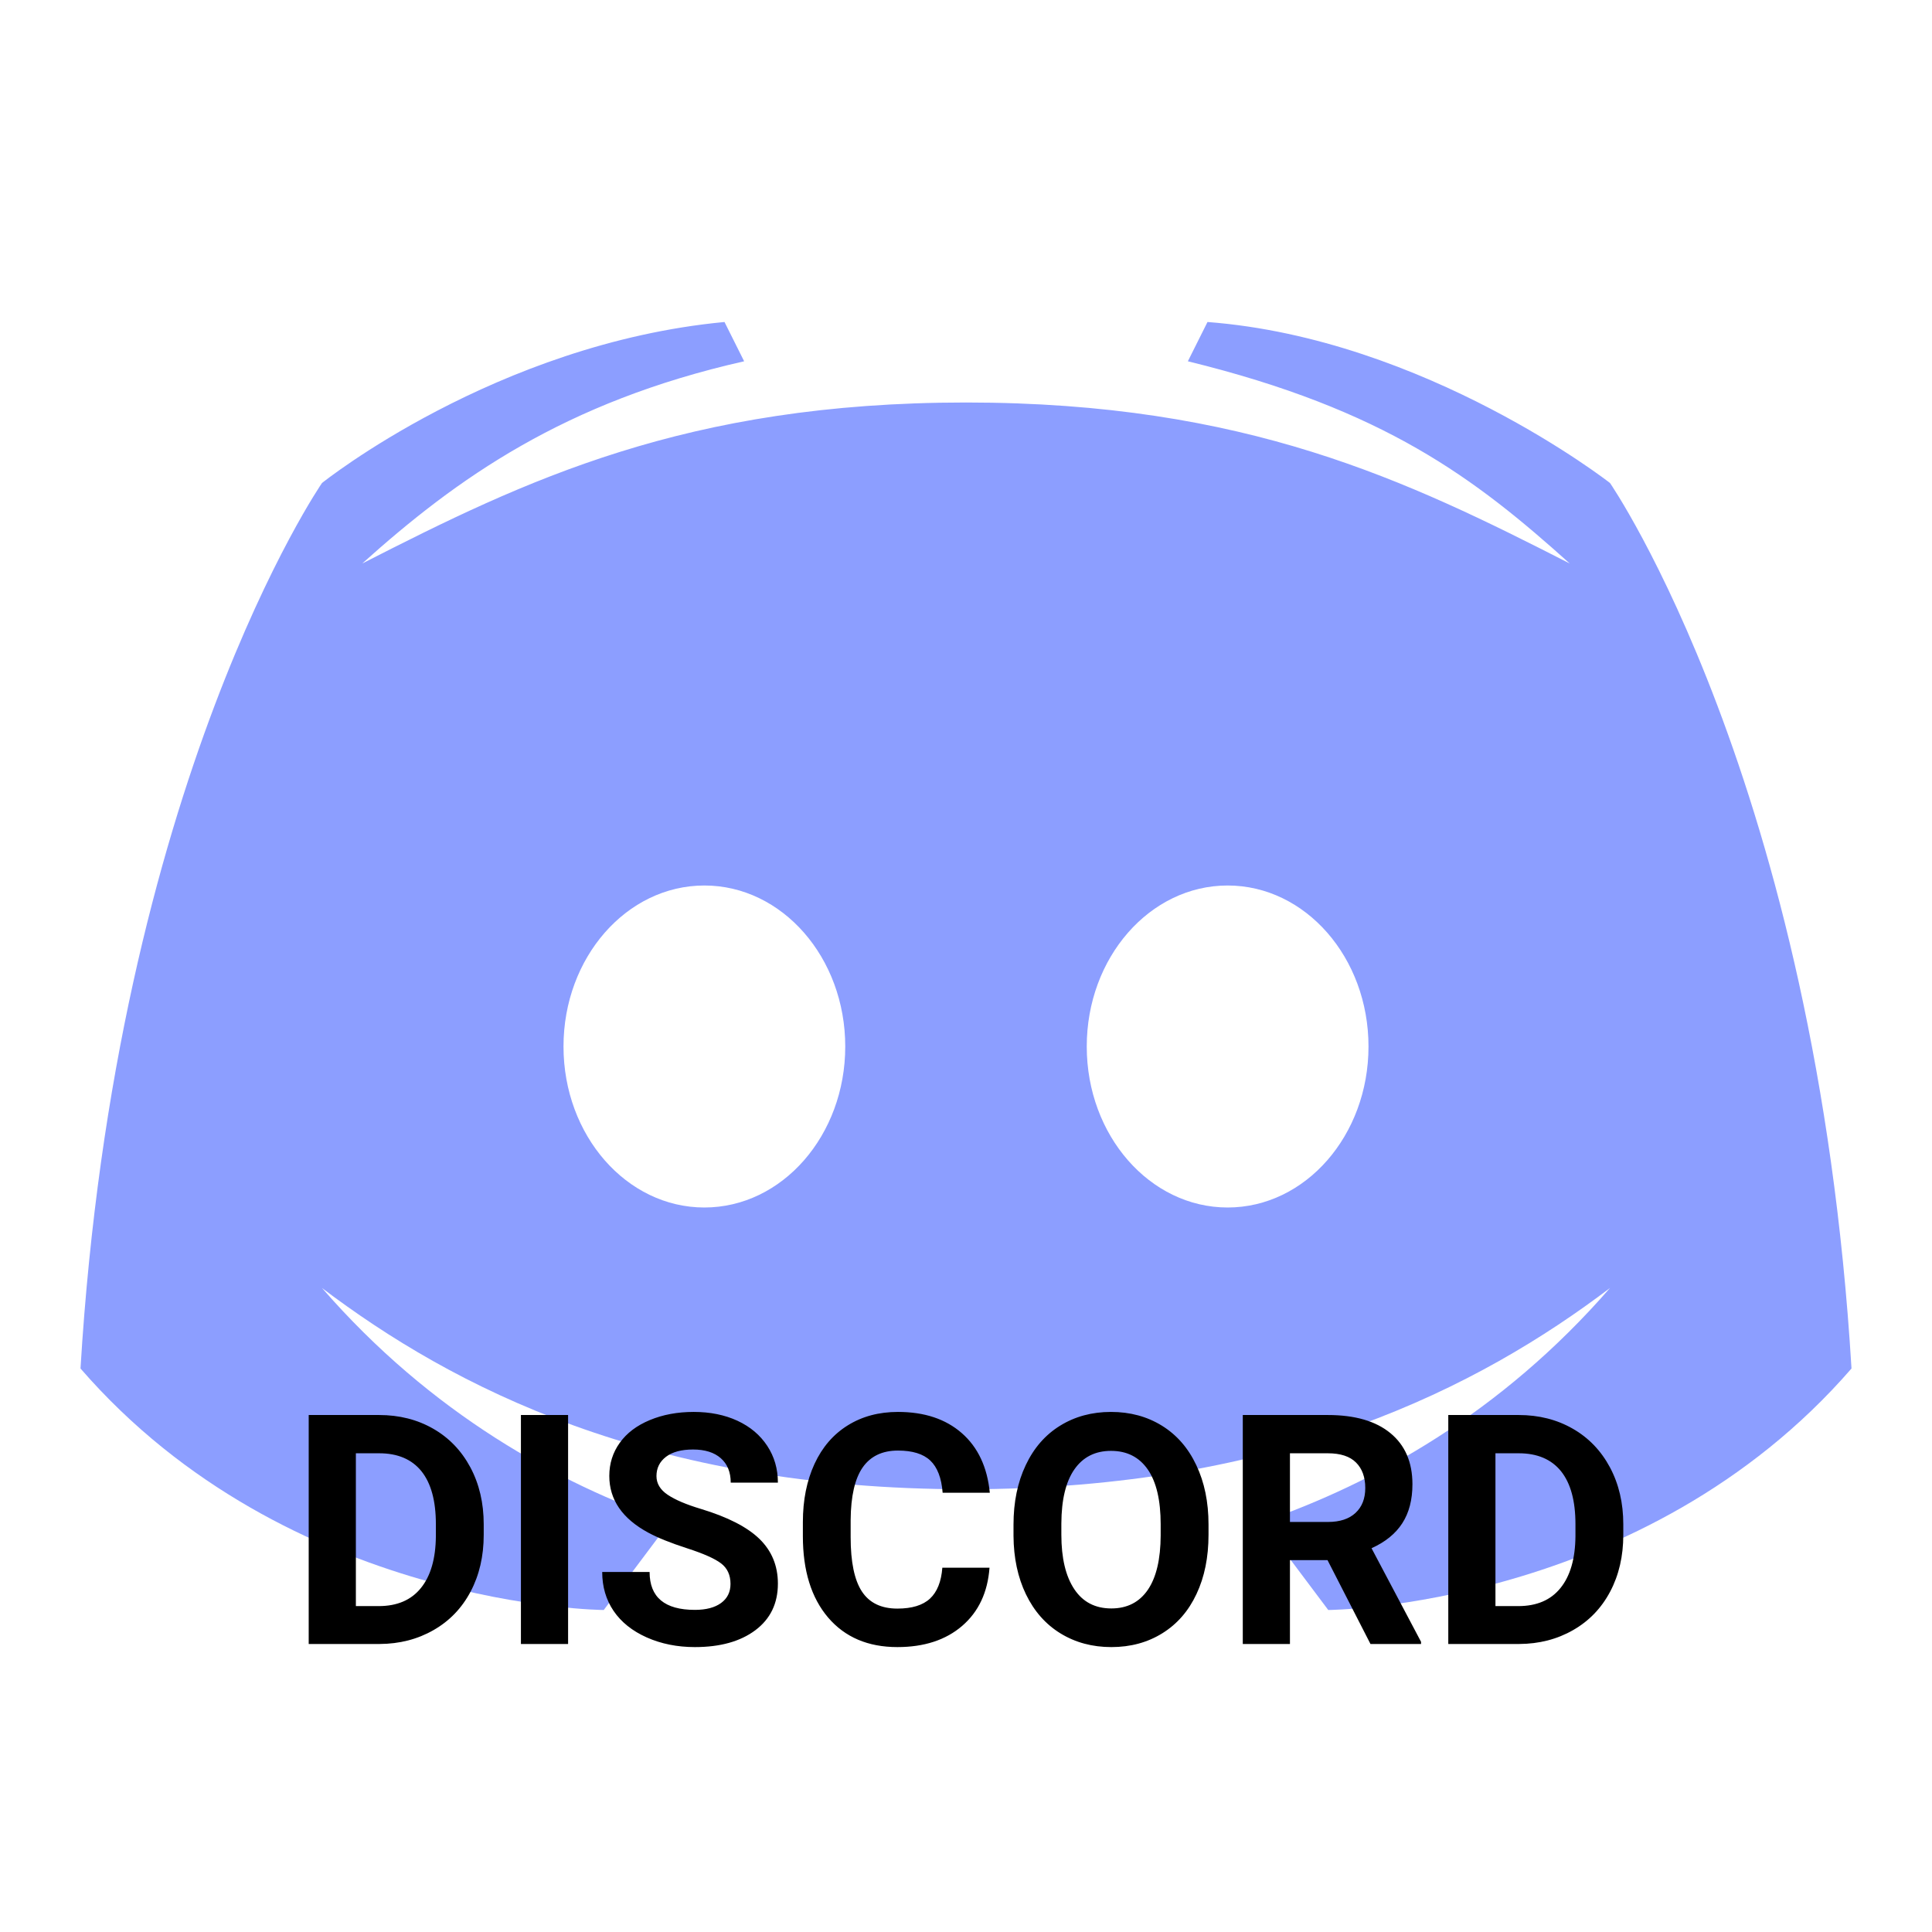
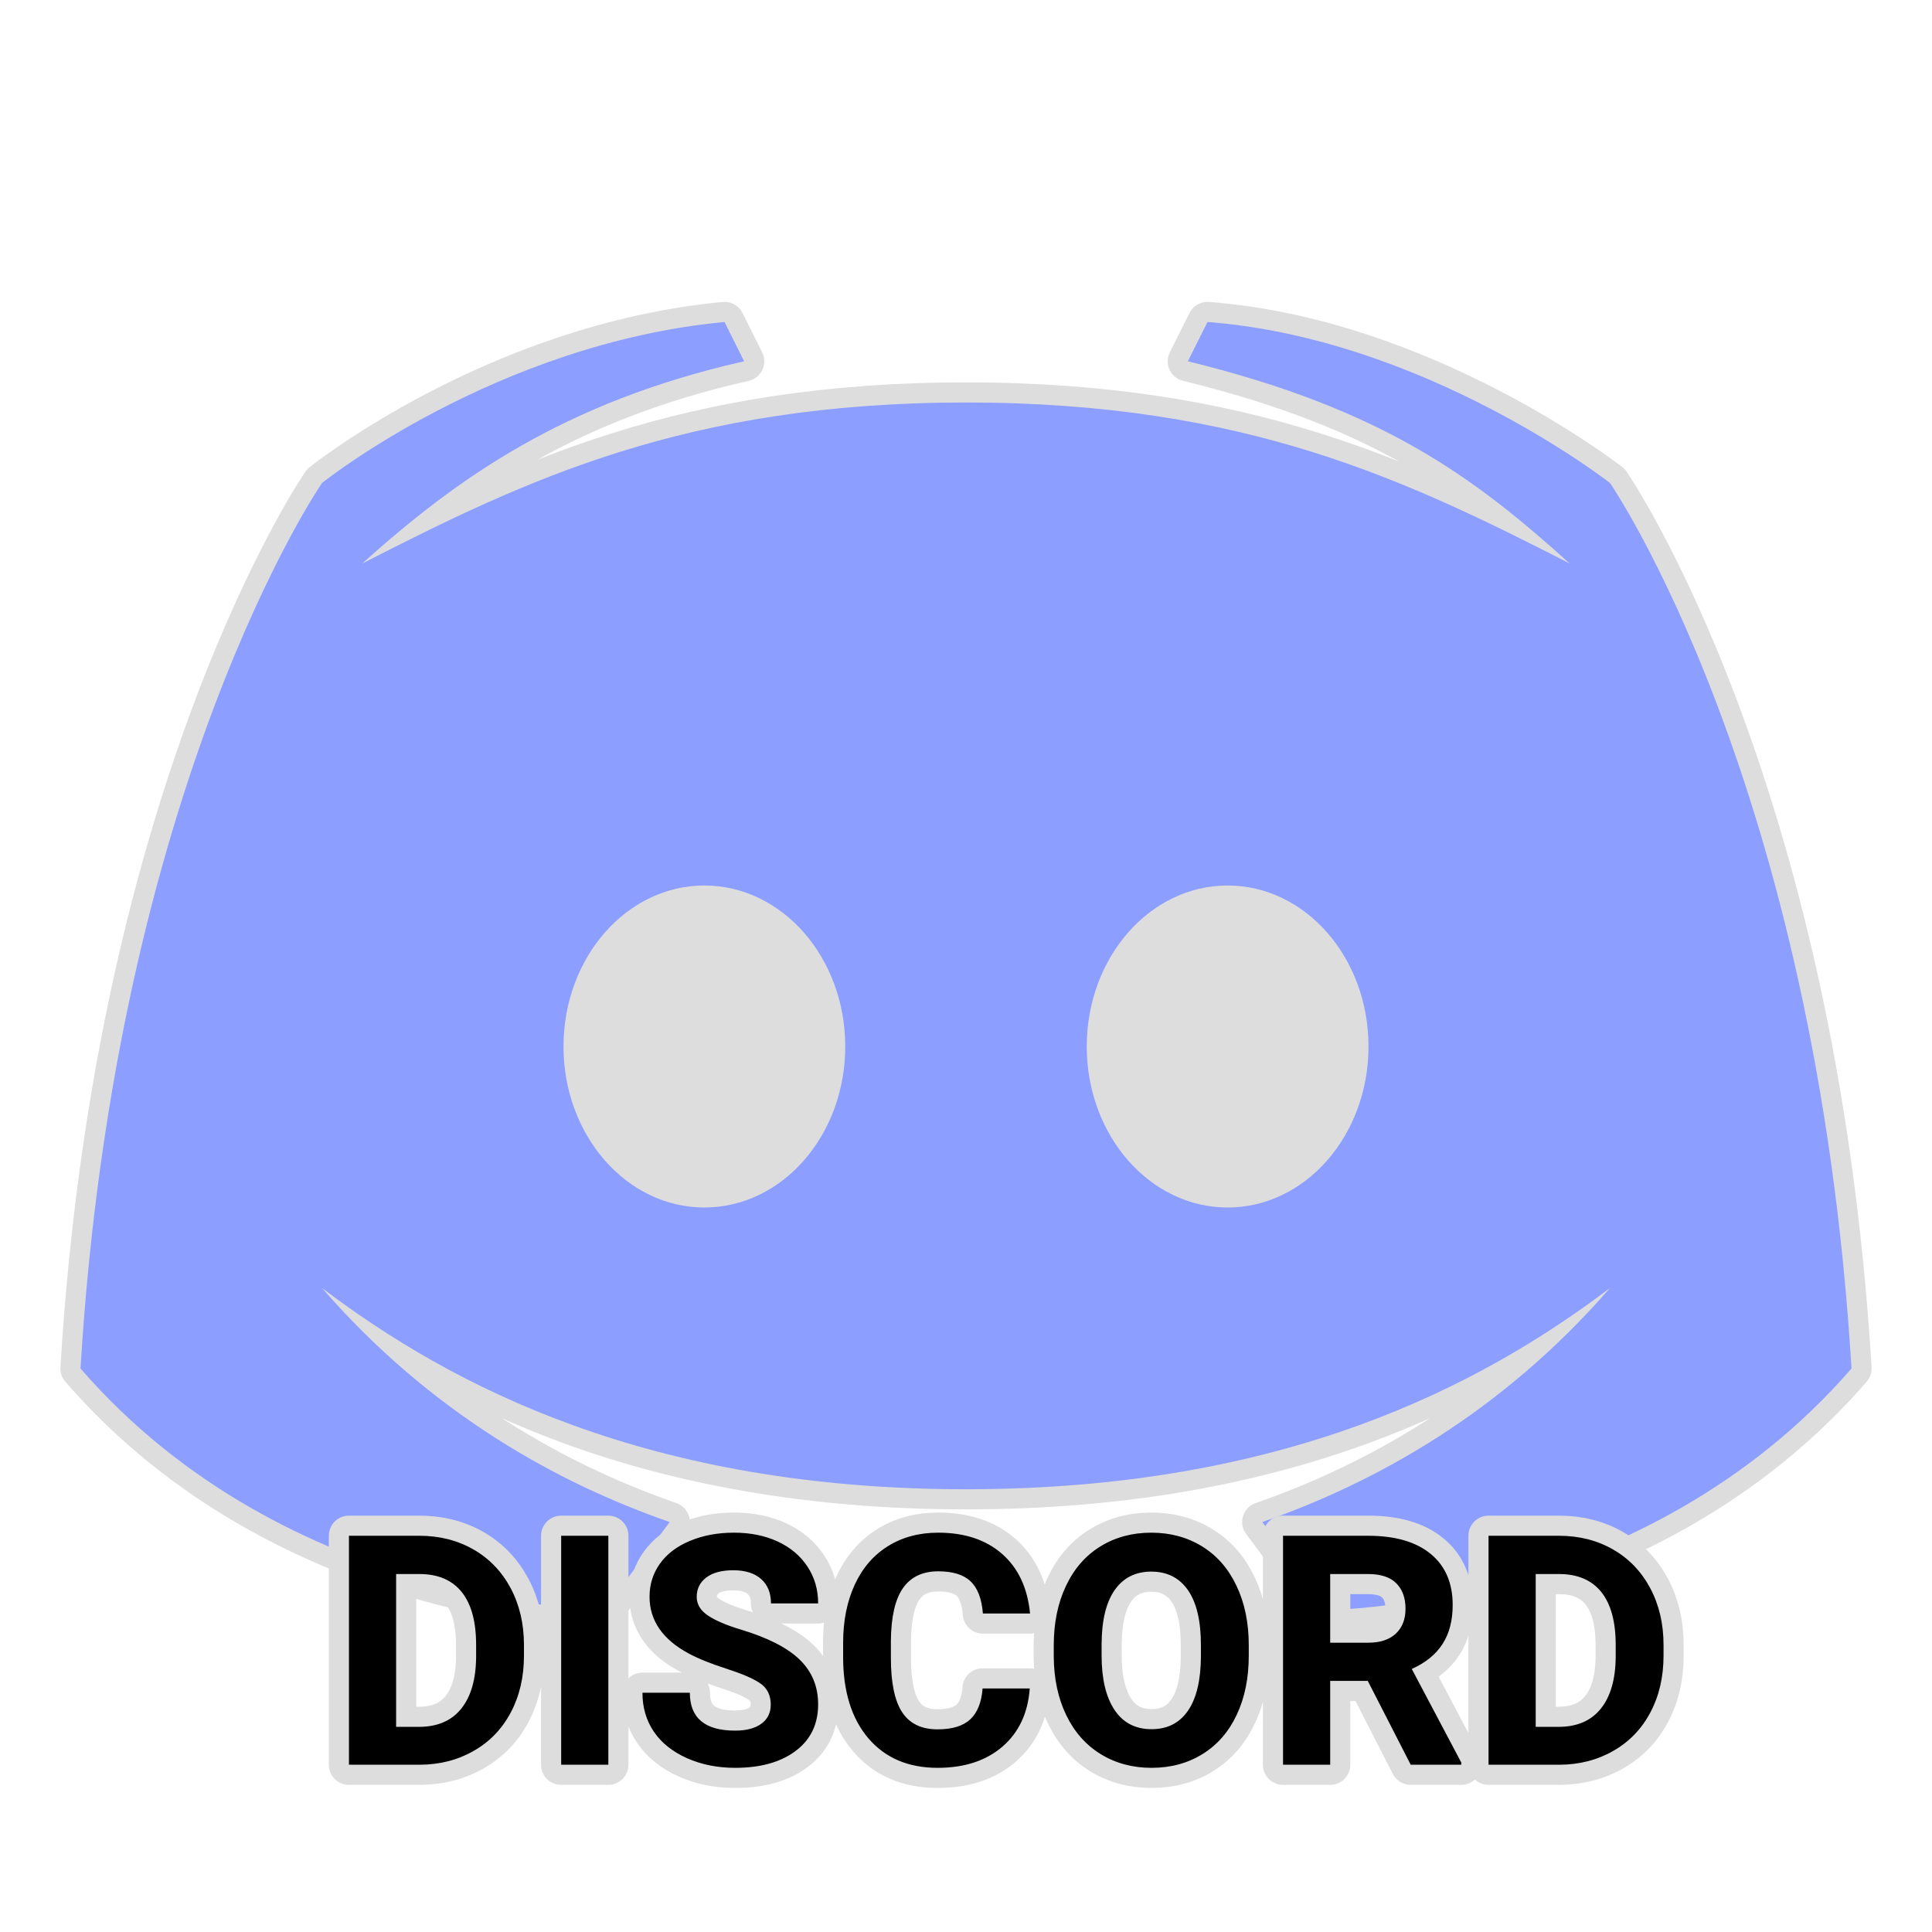
<svg xmlns="http://www.w3.org/2000/svg" viewBox="0,0,256,256" width="240px" height="240px" fill-rule="nonzero">
-   <g fill-opacity="0" fill="#dddddd" fill-rule="nonzero" stroke="none" stroke-width="1" stroke-linecap="butt" stroke-linejoin="miter" stroke-miterlimit="10" stroke-dasharray="" stroke-dashoffset="0" font-family="none" font-weight="none" font-size="none" text-anchor="none" style="mix-blend-mode: normal">
-     <path d="M0,256v-256h256v256z" id="bgRectangle" />
+   <g fill="#dddddd" fill-rule="nonzero" stroke="#dddddd" stroke-width="1" stroke-linecap="butt" stroke-linejoin="round" stroke-miterlimit="10" stroke-dasharray="" stroke-dashoffset="0" font-family="none" font-weight="none" font-size="none" text-anchor="none" style="mix-blend-mode: normal">
+     <path transform="scale(5.33333,5.33333)" d="M46,34c-5.162,5.953 -13,6 -13,6l-1.639,-2.185c2.782,-0.967 5.924,-2.694 8.639,-5.815c-3.238,2.45 -8.125,5 -16,5c-7.875,0 -12.762,-2.55 -16,-5c2.715,3.121 5.857,4.848 8.639,5.815l-1.639,2.185c0,0 -7.838,-0.047 -13,-6c0.879,-14.575 6,-22 6,-22c0,0 4.319,-3.463 10,-4l0.488,0.976c-4.47,1.009 -7.142,2.915 -9.488,5.024c4.045,-2.065 8.039,-4 15,-4c6.961,0 10.955,1.935 15,4c-2.346,-2.109 -4.592,-3.826 -9.488,-5.024l0.488,-0.976c5.415,0.412 10,4 10,4c0,0 5.121,7.425 6,22z" id="strokeMainSVG" />
  </g>
  <g fill="#8c9eff" fill-rule="nonzero" stroke="none" stroke-width="1" stroke-linecap="butt" stroke-linejoin="miter" stroke-miterlimit="10" stroke-dasharray="" stroke-dashoffset="0" font-family="none" font-weight="none" font-size="none" text-anchor="none" style="mix-blend-mode: normal">
    <g transform="scale(5.33333,5.33333)">
      <path d="M40,12c0,0 -4.585,-3.588 -10,-4l-0.488,0.976c4.896,1.198 7.142,2.915 9.488,5.024c-4.045,-2.065 -8.039,-4 -15,-4c-6.961,0 -10.955,1.935 -15,4c2.346,-2.109 5.018,-4.015 9.488,-5.024l-0.488,-0.976c-5.681,0.537 -10,4 -10,4c0,0 -5.121,7.425 -6,22c5.162,5.953 13,6 13,6l1.639,-2.185c-2.782,-0.967 -5.924,-2.694 -8.639,-5.815c3.238,2.45 8.125,5 16,5c7.875,0 12.762,-2.55 16,-5c-2.715,3.121 -5.857,4.848 -8.639,5.815l1.639,2.185c0,0 7.838,-0.047 13,-6c-0.879,-14.575 -6,-22 -6,-22zM17.5,30c-1.933,0 -3.5,-1.791 -3.5,-4c0,-2.209 1.567,-4 3.5,-4c1.933,0 3.5,1.791 3.5,4c0,2.209 -1.567,4 -3.5,4zM30.5,30c-1.933,0 -3.5,-1.791 -3.5,-4c0,-2.209 1.567,-4 3.5,-4c1.933,0 3.5,1.791 3.5,4c0,2.209 -1.567,4 -3.5,4z" />
    </g>
  </g>
-   <g fill="#000000" fill-rule="nonzero" stroke="none" stroke-width="1" stroke-linecap="butt" stroke-linejoin="miter" stroke-miterlimit="10" stroke-dasharray="" stroke-dashoffset="0" font-family="none" font-weight="none" font-size="none" text-anchor="none" style="mix-blend-mode: normal">
-     <g>
-       <path d="M50.295,217.837h-9.39v-30.34h9.33c2.667,0 5.053,0.603 7.16,1.81c2.1,1.2 3.743,2.907 4.93,5.12c1.18,2.213 1.77,4.73 1.77,7.55v0v1.4c0,2.82 -0.58,5.327 -1.74,7.52c-1.16,2.193 -2.797,3.893 -4.91,5.1c-2.113,1.213 -4.497,1.827 -7.15,1.84zM50.235,192.567h-3.08v20.25h3.02c2.447,0 4.313,-0.8 5.6,-2.4c1.293,-1.6 1.953,-3.883 1.98,-6.85v0v-1.61c0,-3.08 -0.637,-5.417 -1.91,-7.01c-1.28,-1.587 -3.15,-2.38 -5.61,-2.38zM75.275,187.497v30.34h-6.25v-30.34zM96.795,209.877v0c0,-1.18 -0.417,-2.087 -1.25,-2.72c-0.833,-0.633 -2.333,-1.3 -4.5,-2c-2.167,-0.7 -3.88,-1.39 -5.14,-2.07v0c-3.447,-1.86 -5.17,-4.367 -5.17,-7.52v0c0,-1.64 0.463,-3.103 1.39,-4.39c0.92,-1.287 2.247,-2.29 3.98,-3.01c1.727,-0.72 3.667,-1.08 5.82,-1.08v0c2.167,0 4.097,0.39 5.79,1.17c1.693,0.787 3.01,1.897 3.95,3.33c0.94,1.427 1.41,3.05 1.41,4.87v0h-6.25c0,-1.387 -0.44,-2.467 -1.32,-3.24c-0.873,-0.767 -2.1,-1.15 -3.68,-1.15v0c-1.533,0 -2.723,0.32 -3.57,0.96c-0.847,0.647 -1.27,1.5 -1.27,2.56v0c0,0.987 0.497,1.813 1.49,2.48c0.993,0.667 2.457,1.29 4.39,1.87v0c3.553,1.073 6.143,2.4 7.77,3.98c1.627,1.587 2.44,3.56 2.44,5.92v0c0,2.62 -0.993,4.677 -2.98,6.17c-1.987,1.493 -4.66,2.24 -8.02,2.24v0c-2.333,0 -4.46,-0.427 -6.38,-1.28c-1.913,-0.853 -3.377,-2.023 -4.39,-3.51c-1.007,-1.487 -1.51,-3.207 -1.51,-5.16v0h6.28c0,3.347 2,5.02 6,5.02v0c1.48,0 2.637,-0.303 3.47,-0.91c0.833,-0.607 1.25,-1.45 1.25,-2.53zM124.865,207.727h6.25c-0.24,3.267 -1.447,5.837 -3.62,7.71c-2.173,1.873 -5.037,2.81 -8.59,2.81v0c-3.887,0 -6.947,-1.307 -9.18,-3.92c-2.227,-2.62 -3.34,-6.213 -3.34,-10.78v0v-1.86c0,-2.913 0.513,-5.483 1.54,-7.71c1.027,-2.22 2.497,-3.923 4.41,-5.11c1.907,-1.187 4.123,-1.78 6.65,-1.78v0c3.5,0 6.32,0.937 8.46,2.81c2.14,1.873 3.377,4.507 3.71,7.9v0h-6.25c-0.153,-1.96 -0.7,-3.383 -1.64,-4.27c-0.933,-0.88 -2.36,-1.32 -4.28,-1.32v0c-2.08,0 -3.64,0.747 -4.68,2.24c-1.033,1.493 -1.563,3.81 -1.59,6.95v0v2.29c0,3.28 0.497,5.677 1.49,7.19c0.993,1.513 2.56,2.27 4.7,2.27v0c1.927,0 3.367,-0.44 4.32,-1.32c0.953,-0.887 1.5,-2.253 1.64,-4.1zM160.135,201.997v1.36c0,2.987 -0.53,5.603 -1.59,7.85c-1.053,2.253 -2.563,3.99 -4.53,5.21c-1.96,1.22 -4.213,1.83 -6.76,1.83v0c-2.513,0 -4.757,-0.603 -6.73,-1.81c-1.967,-1.207 -3.493,-2.933 -4.58,-5.18c-1.08,-2.24 -1.63,-4.82 -1.65,-7.74v0v-1.5c0,-2.98 0.54,-5.607 1.62,-7.88c1.073,-2.273 2.593,-4.017 4.56,-5.23c1.967,-1.213 4.213,-1.82 6.74,-1.82c2.527,0 4.773,0.607 6.74,1.82c1.967,1.213 3.487,2.957 4.56,5.23c1.08,2.273 1.62,4.893 1.62,7.86zM153.795,203.457v-1.48c0,-3.18 -0.567,-5.597 -1.7,-7.25c-1.14,-1.653 -2.767,-2.48 -4.88,-2.48v0c-2.093,0 -3.71,0.817 -4.85,2.45c-1.14,1.633 -1.717,4.027 -1.73,7.18v0v1.48c0,3.093 0.57,5.497 1.71,7.21c1.133,1.707 2.77,2.56 4.91,2.56v0c2.1,0 3.713,-0.823 4.84,-2.47c1.12,-1.647 1.687,-4.047 1.7,-7.2zM181.595,217.837l-5.69,-11.11h-4.98v11.11h-6.25v-30.34h11.27c3.587,0 6.35,0.8 8.29,2.4c1.947,1.6 2.92,3.857 2.92,6.77v0c0,2.067 -0.45,3.793 -1.35,5.18c-0.893,1.38 -2.25,2.48 -4.07,3.3v0l6.56,12.4v0.29zM170.925,192.567v9.1h5.04c1.573,0 2.79,-0.4 3.65,-1.2c0.86,-0.8 1.29,-1.9 1.29,-3.3v0c0,-1.433 -0.407,-2.557 -1.22,-3.37c-0.813,-0.82 -2.06,-1.23 -3.74,-1.23v0zM201.295,217.837h-9.39v-30.34h9.33c2.667,0 5.053,0.603 7.16,1.81c2.1,1.2 3.743,2.907 4.93,5.12c1.18,2.213 1.77,4.73 1.77,7.55v0v1.4c0,2.82 -0.58,5.327 -1.74,7.52c-1.16,2.193 -2.797,3.893 -4.91,5.1c-2.113,1.213 -4.497,1.827 -7.15,1.84zM201.235,192.567h-3.08v20.25h3.02c2.447,0 4.313,-0.8 5.6,-2.4c1.293,-1.6 1.953,-3.883 1.98,-6.85v0v-1.61c0,-3.08 -0.637,-5.417 -1.91,-7.01c-1.28,-1.587 -3.15,-2.38 -5.61,-2.38z" />
+   <g fill="none" fill-rule="nonzero" stroke="none" stroke-width="none" stroke-linecap="butt" stroke-linejoin="none" stroke-miterlimit="10" stroke-dasharray="" stroke-dashoffset="0" font-family="none" font-weight="none" font-size="none" text-anchor="none" style="mix-blend-mode: normal">
+     <path d="M46.238,233.837v-30.34h9.33c2.667,0 5.053,0.603 7.16,1.81c2.1,1.2 3.743,2.907 4.93,5.12c1.18,2.213 1.77,4.73 1.77,7.55v1.4c0,2.82 -0.58,5.327 -1.74,7.52c-1.16,2.193 -2.797,3.893 -4.91,5.1c-2.113,1.213 -4.497,1.827 -7.15,1.84zM52.488,208.567v20.25h3.02c2.447,0 4.313,-0.8 5.6,-2.4c1.293,-1.6 1.953,-3.883 1.98,-6.85v-1.61c0,-3.08 -0.637,-5.417 -1.91,-7.01c-1.28,-1.587 -3.15,-2.38 -5.61,-2.38zM80.608,203.497v30.34h-6.25v-30.34zM102.128,225.877c0,-1.18 -0.417,-2.087 -1.25,-2.72c-0.833,-0.633 -2.333,-1.3 -4.5,-2c-2.167,-0.7 -3.88,-1.39 -5.14,-2.07c-3.447,-1.86 -5.17,-4.367 -5.17,-7.52c0,-1.64 0.463,-3.103 1.39,-4.39c0.92,-1.287 2.247,-2.29 3.98,-3.01c1.727,-0.72 3.667,-1.08 5.82,-1.08c2.167,0 4.097,0.39 5.79,1.17c1.693,0.787 3.01,1.897 3.95,3.33c0.94,1.427 1.41,3.05 1.41,4.87h-6.25c0,-1.387 -0.44,-2.467 -1.32,-3.24c-0.873,-0.767 -2.1,-1.15 -3.68,-1.15c-1.533,0 -2.723,0.32 -3.57,0.96c-0.847,0.647 -1.27,1.5 -1.27,2.56c0,0.987 0.497,1.813 1.49,2.48c0.993,0.667 2.457,1.29 4.39,1.87c3.553,1.073 6.143,2.4 7.77,3.98c1.627,1.587 2.44,3.56 2.44,5.92c0,2.62 -0.993,4.677 -2.98,6.17c-1.987,1.493 -4.66,2.24 -8.02,2.24c-2.333,0 -4.46,-0.427 -6.38,-1.28c-1.913,-0.853 -3.377,-2.023 -4.39,-3.51c-1.007,-1.487 -1.51,-3.207 -1.51,-5.16h6.28c0,3.347 2,5.02 6,5.02c1.48,0 2.637,-0.303 3.47,-0.91c0.833,-0.607 1.25,-1.45 1.25,-2.53zM136.448,223.727c-0.24,3.267 -1.447,5.837 -3.62,7.71c-2.173,1.873 -5.037,2.81 -8.59,2.81c-3.887,0 -6.947,-1.307 -9.18,-3.92c-2.227,-2.62 -3.34,-6.213 -3.34,-10.78v-1.86c0,-2.913 0.513,-5.483 1.54,-7.71c1.027,-2.22 2.497,-3.923 4.41,-5.11c1.907,-1.187 4.123,-1.78 6.65,-1.78c3.5,0 6.32,0.937 8.46,2.81c2.14,1.873 3.377,4.507 3.71,7.9h-6.25c-0.153,-1.96 -0.7,-3.383 -1.64,-4.27c-0.933,-0.88 -2.36,-1.32 -4.28,-1.32c-2.08,0 -3.64,0.747 -4.68,2.24c-1.033,1.493 -1.563,3.81 -1.59,6.95v2.29c0,3.28 0.497,5.677 1.49,7.19c0.993,1.513 2.56,2.27 4.7,2.27c1.927,0 3.367,-0.44 4.32,-1.32c0.953,-0.887 1.5,-2.253 1.64,-4.1zM165.468,219.357c0,2.987 -0.53,5.603 -1.59,7.85c-1.053,2.253 -2.563,3.99 -4.53,5.21c-1.96,1.22 -4.213,1.83 -6.76,1.83c-2.513,0 -4.757,-0.603 -6.73,-1.81c-1.967,-1.207 -3.493,-2.933 -4.58,-5.18c-1.08,-2.24 -1.63,-4.82 -1.65,-7.74v-1.5c0,-2.98 0.54,-5.607 1.62,-7.88c1.073,-2.273 2.593,-4.017 4.56,-5.23c1.967,-1.213 4.213,-1.82 6.74,-1.82c2.527,0 4.773,0.607 6.74,1.82c1.967,1.213 3.487,2.957 4.56,5.23c1.08,2.273 1.62,4.893 1.62,7.86zM159.128,217.977c0,-3.18 -0.567,-5.597 -1.7,-7.25c-1.14,-1.653 -2.767,-2.48 -4.88,-2.48c-2.093,0 -3.71,0.817 -4.85,2.45c-1.14,1.633 -1.717,4.027 -1.73,7.18v1.48c0,3.093 0.57,5.497 1.71,7.21c1.133,1.707 2.77,2.56 4.91,2.56c2.1,0 3.713,-0.823 4.84,-2.47c1.12,-1.647 1.687,-4.047 1.7,-7.2zM186.928,233.837l-5.69,-11.11h-4.98v11.11h-6.25v-30.34h11.27c3.587,0 6.35,0.8 8.29,2.4c1.947,1.6 2.92,3.857 2.92,6.77c0,2.067 -0.45,3.793 -1.35,5.18c-0.893,1.38 -2.25,2.48 -4.07,3.3l6.56,12.4v0.29zM176.258,208.567v9.1h5.04c1.573,0 2.79,-0.4 3.65,-1.2c0.86,-0.8 1.29,-1.9 1.29,-3.3c0,-1.433 -0.407,-2.557 -1.22,-3.37c-0.813,-0.82 -2.06,-1.23 -3.74,-1.23zM197.238,233.837v-30.34h9.33c2.667,0 5.053,0.603 7.16,1.81c2.1,1.2 3.743,2.907 4.93,5.12c1.18,2.213 1.77,4.73 1.77,7.55v1.4c0,2.82 -0.58,5.327 -1.74,7.52c-1.16,2.193 -2.797,3.893 -4.91,5.1c-2.113,1.213 -4.497,1.827 -7.15,1.84zM203.488,208.567v20.25h3.02c2.447,0 4.313,-0.8 5.6,-2.4c1.293,-1.6 1.953,-3.883 1.98,-6.85v-1.61c0,-3.08 -0.637,-5.417 -1.91,-7.01c-1.28,-1.587 -3.15,-2.38 -5.61,-2.38z" id="strokeMainSVG" fill="#dddddd" stroke="#dddddd" stroke-width="5.333" stroke-linejoin="round" />
+     <g fill="#000000" stroke="none" stroke-width="1" stroke-linejoin="miter">
+       <path d="M55.628,233.837h-9.39v-30.34h9.33c2.667,0 5.053,0.603 7.16,1.81c2.1,1.2 3.743,2.907 4.93,5.12c1.18,2.213 1.77,4.73 1.77,7.55v0v1.4c0,2.82 -0.58,5.327 -1.74,7.52c-1.16,2.193 -2.797,3.893 -4.91,5.1c-2.113,1.213 -4.497,1.827 -7.15,1.84zM55.568,208.567h-3.08v20.25h3.02c2.447,0 4.313,-0.8 5.6,-2.4c1.293,-1.6 1.953,-3.883 1.98,-6.85v0v-1.61c0,-3.08 -0.637,-5.417 -1.91,-7.01c-1.28,-1.587 -3.15,-2.38 -5.61,-2.38zM80.608,203.497v30.34h-6.25v-30.34zM102.128,225.877v0c0,-1.18 -0.417,-2.087 -1.25,-2.72c-0.833,-0.633 -2.333,-1.3 -4.5,-2c-2.167,-0.7 -3.88,-1.39 -5.14,-2.07v0c-3.447,-1.86 -5.17,-4.367 -5.17,-7.52v0c0,-1.64 0.463,-3.103 1.39,-4.39c0.92,-1.287 2.247,-2.29 3.98,-3.01c1.727,-0.72 3.667,-1.08 5.82,-1.08v0c2.167,0 4.097,0.39 5.79,1.17c1.693,0.787 3.01,1.897 3.95,3.33c0.94,1.427 1.41,3.05 1.41,4.87v0h-6.25c0,-1.387 -0.44,-2.467 -1.32,-3.24c-0.873,-0.767 -2.1,-1.15 -3.68,-1.15v0c-1.533,0 -2.723,0.32 -3.57,0.96c-0.847,0.647 -1.27,1.5 -1.27,2.56v0c0,0.987 0.497,1.813 1.49,2.48c0.993,0.667 2.457,1.29 4.39,1.87v0c3.553,1.073 6.143,2.4 7.77,3.98c1.627,1.587 2.44,3.56 2.44,5.92v0c0,2.62 -0.993,4.677 -2.98,6.17c-1.987,1.493 -4.66,2.24 -8.02,2.24v0c-2.333,0 -4.46,-0.427 -6.38,-1.28c-1.913,-0.853 -3.377,-2.023 -4.39,-3.51c-1.007,-1.487 -1.51,-3.207 -1.51,-5.16v0h6.28c0,3.347 2,5.02 6,5.02v0c1.48,0 2.637,-0.303 3.47,-0.91c0.833,-0.607 1.25,-1.45 1.25,-2.53zM130.198,223.727h6.25c-0.24,3.267 -1.447,5.837 -3.62,7.71c-2.173,1.873 -5.037,2.81 -8.59,2.81v0c-3.887,0 -6.947,-1.307 -9.18,-3.92c-2.227,-2.62 -3.34,-6.213 -3.34,-10.78v0v-1.86c0,-2.913 0.513,-5.483 1.54,-7.71c1.027,-2.22 2.497,-3.923 4.41,-5.11c1.907,-1.187 4.123,-1.78 6.65,-1.78v0c3.5,0 6.32,0.937 8.46,2.81c2.14,1.873 3.377,4.507 3.71,7.9v0h-6.25c-0.153,-1.96 -0.7,-3.383 -1.64,-4.27c-0.933,-0.88 -2.36,-1.32 -4.28,-1.32v0c-2.08,0 -3.64,0.747 -4.68,2.24c-1.033,1.493 -1.563,3.81 -1.59,6.95v0v2.29c0,3.28 0.497,5.677 1.49,7.19c0.993,1.513 2.56,2.27 4.7,2.27v0c1.927,0 3.367,-0.44 4.32,-1.32c0.953,-0.887 1.5,-2.253 1.64,-4.1zM165.468,217.997v1.36c0,2.987 -0.53,5.603 -1.59,7.85c-1.053,2.253 -2.563,3.99 -4.53,5.21c-1.96,1.22 -4.213,1.83 -6.76,1.83v0c-2.513,0 -4.757,-0.603 -6.73,-1.81c-1.967,-1.207 -3.493,-2.933 -4.58,-5.18c-1.08,-2.24 -1.63,-4.82 -1.65,-7.74v0v-1.5c0,-2.98 0.54,-5.607 1.62,-7.88c1.073,-2.273 2.593,-4.017 4.56,-5.23c1.967,-1.213 4.213,-1.82 6.74,-1.82c2.527,0 4.773,0.607 6.74,1.82c1.967,1.213 3.487,2.957 4.56,5.23c1.08,2.273 1.62,4.893 1.62,7.86zM159.128,219.457v-1.48c0,-3.18 -0.567,-5.597 -1.7,-7.25c-1.14,-1.653 -2.767,-2.48 -4.88,-2.48v0c-2.093,0 -3.71,0.817 -4.85,2.45c-1.14,1.633 -1.717,4.027 -1.73,7.18v0v1.48c0,3.093 0.57,5.497 1.71,7.21c1.133,1.707 2.77,2.56 4.91,2.56v0c2.1,0 3.713,-0.823 4.84,-2.47c1.12,-1.647 1.687,-4.047 1.7,-7.2zM186.928,233.837l-5.69,-11.11h-4.98v11.11h-6.25v-30.34h11.27c3.587,0 6.35,0.8 8.29,2.4c1.947,1.6 2.92,3.857 2.92,6.77v0c0,2.067 -0.45,3.793 -1.35,5.18c-0.893,1.38 -2.25,2.48 -4.07,3.3v0l6.56,12.4v0.29zM176.258,208.567v9.1h5.04c1.573,0 2.79,-0.4 3.65,-1.2c0.86,-0.8 1.29,-1.9 1.29,-3.3v0c0,-1.433 -0.407,-2.557 -1.22,-3.37c-0.813,-0.82 -2.06,-1.23 -3.74,-1.23v0zM206.628,233.837h-9.39v-30.34h9.33c2.667,0 5.053,0.603 7.16,1.81c2.1,1.2 3.743,2.907 4.93,5.12c1.18,2.213 1.77,4.73 1.77,7.55v0v1.4c0,2.82 -0.58,5.327 -1.74,7.52c-1.16,2.193 -2.797,3.893 -4.91,5.1c-2.113,1.213 -4.497,1.827 -7.15,1.84zM206.568,208.567h-3.08v20.25h3.02c2.447,0 4.313,-0.8 5.6,-2.4c1.293,-1.6 1.953,-3.883 1.98,-6.85v0v-1.61c0,-3.08 -0.637,-5.417 -1.91,-7.01c-1.28,-1.587 -3.15,-2.38 -5.61,-2.38z" />
    </g>
  </g>
</svg>
